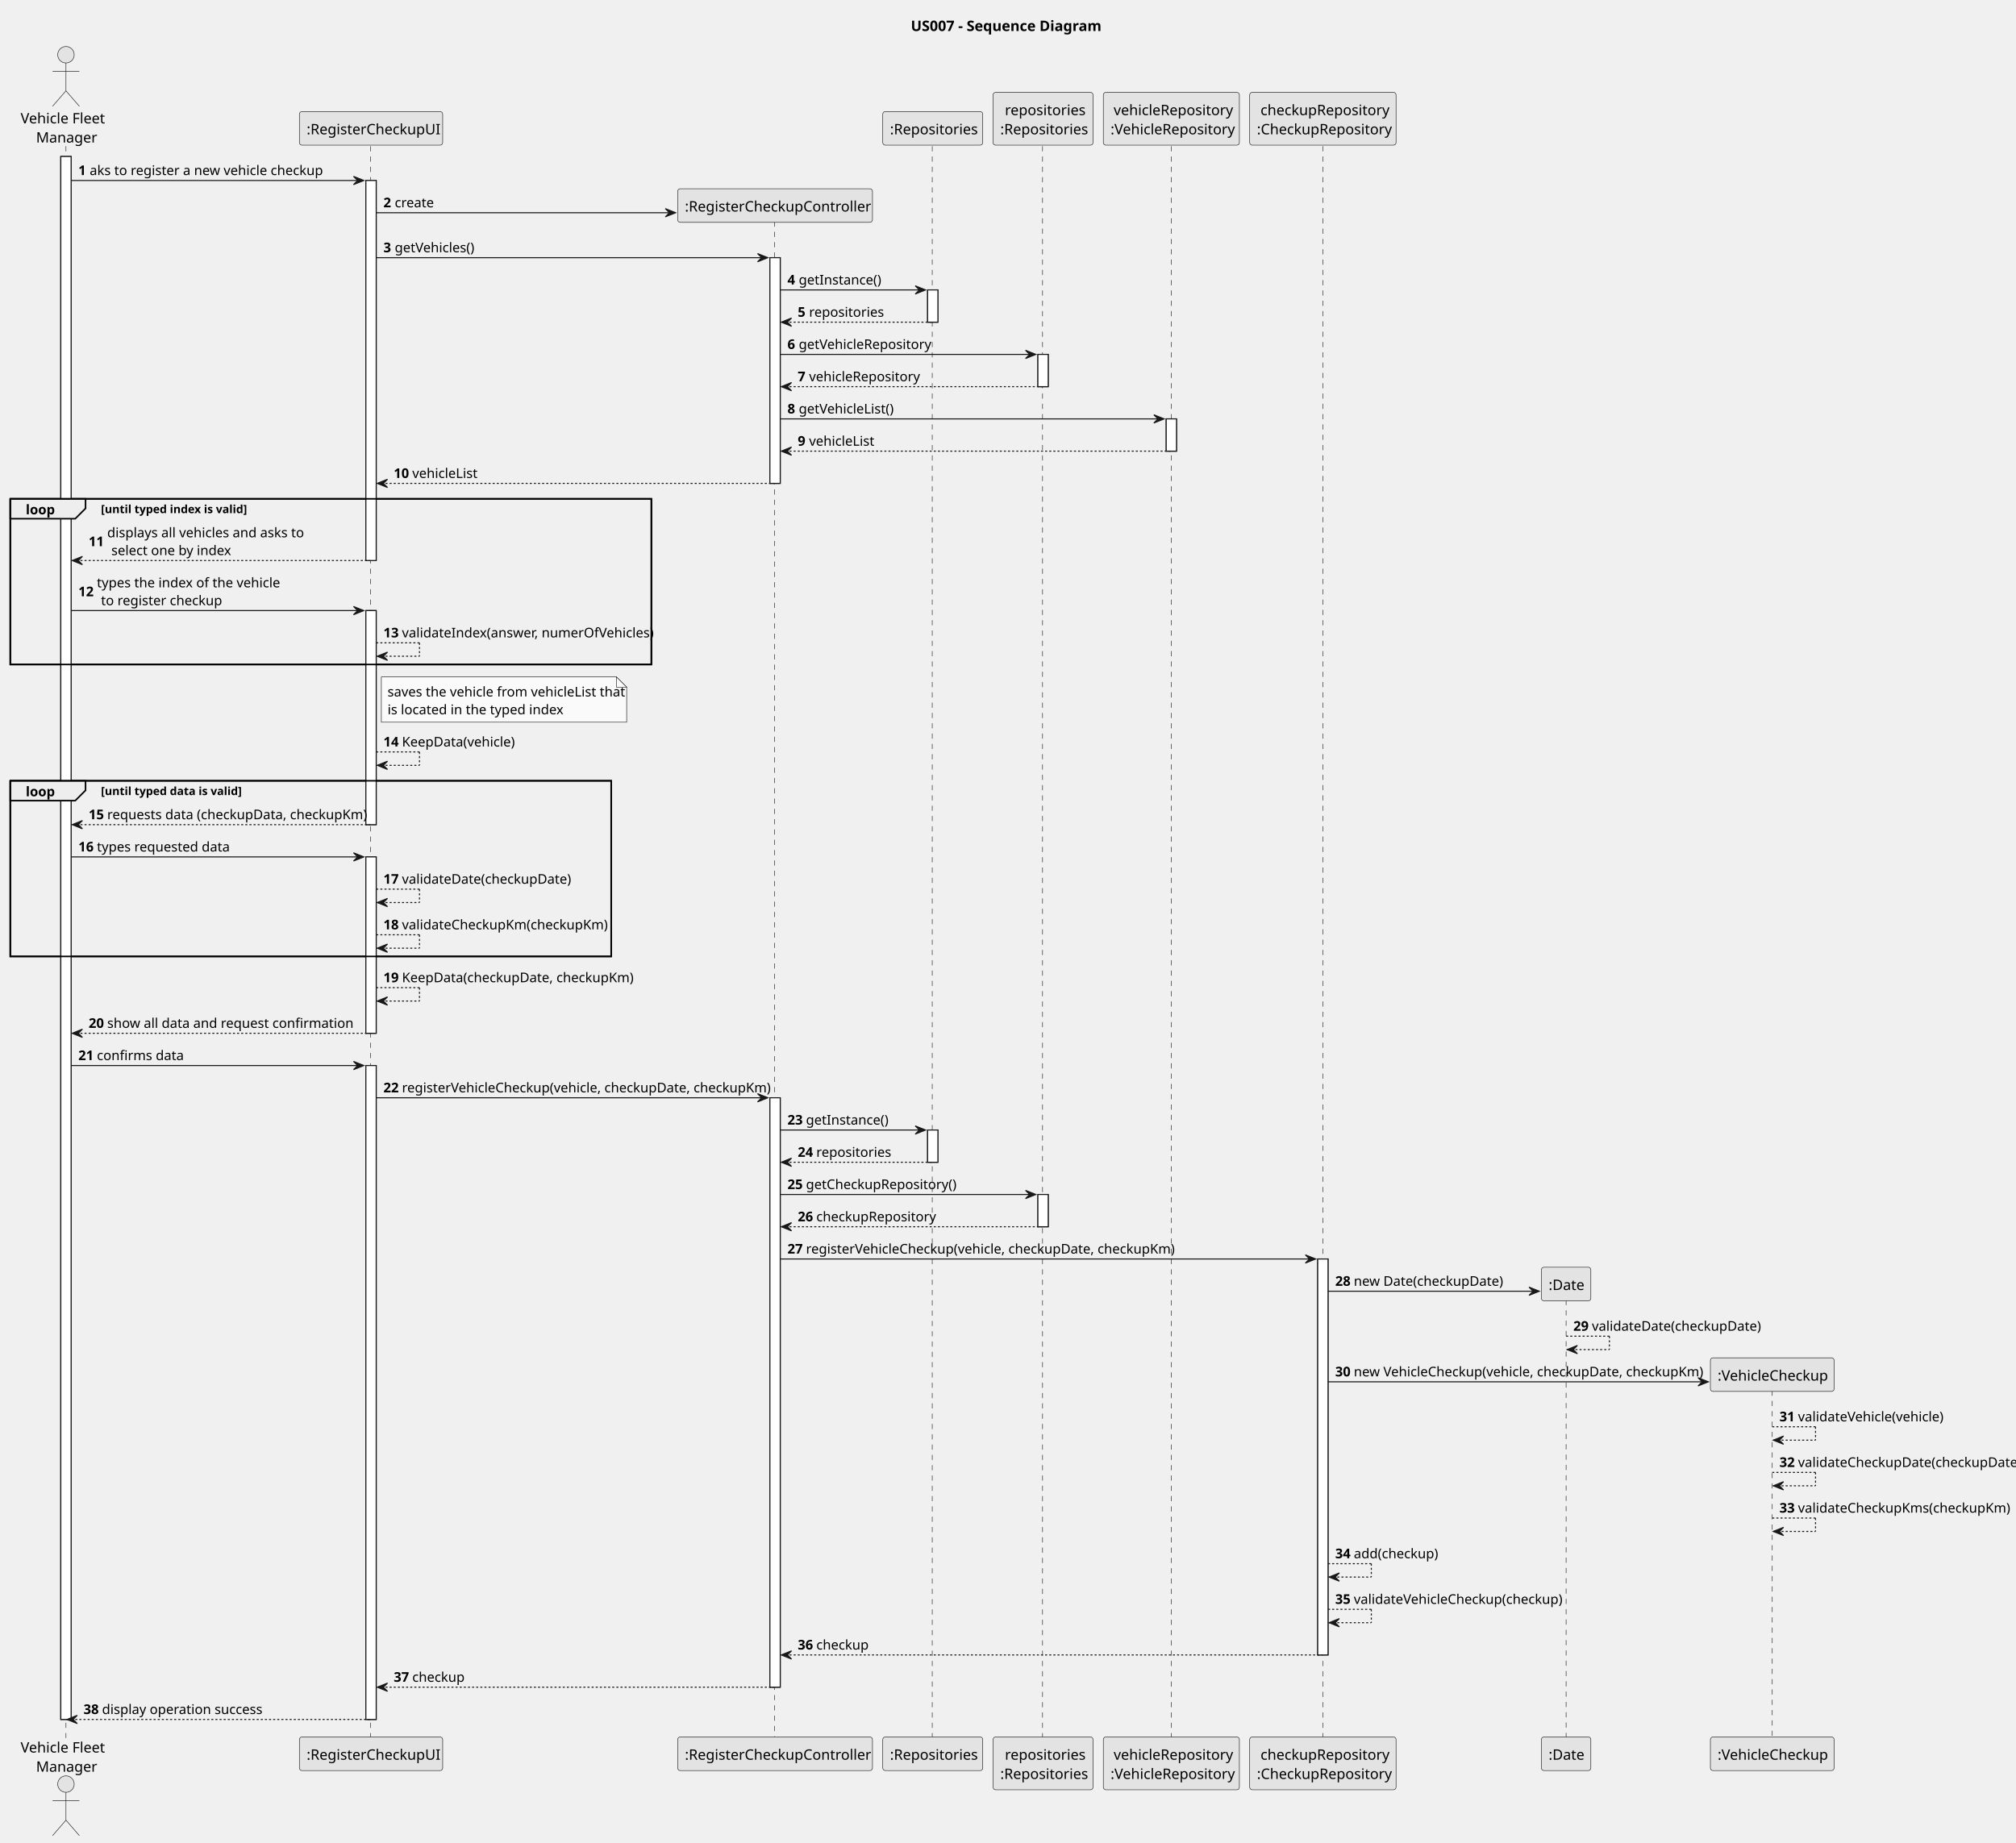
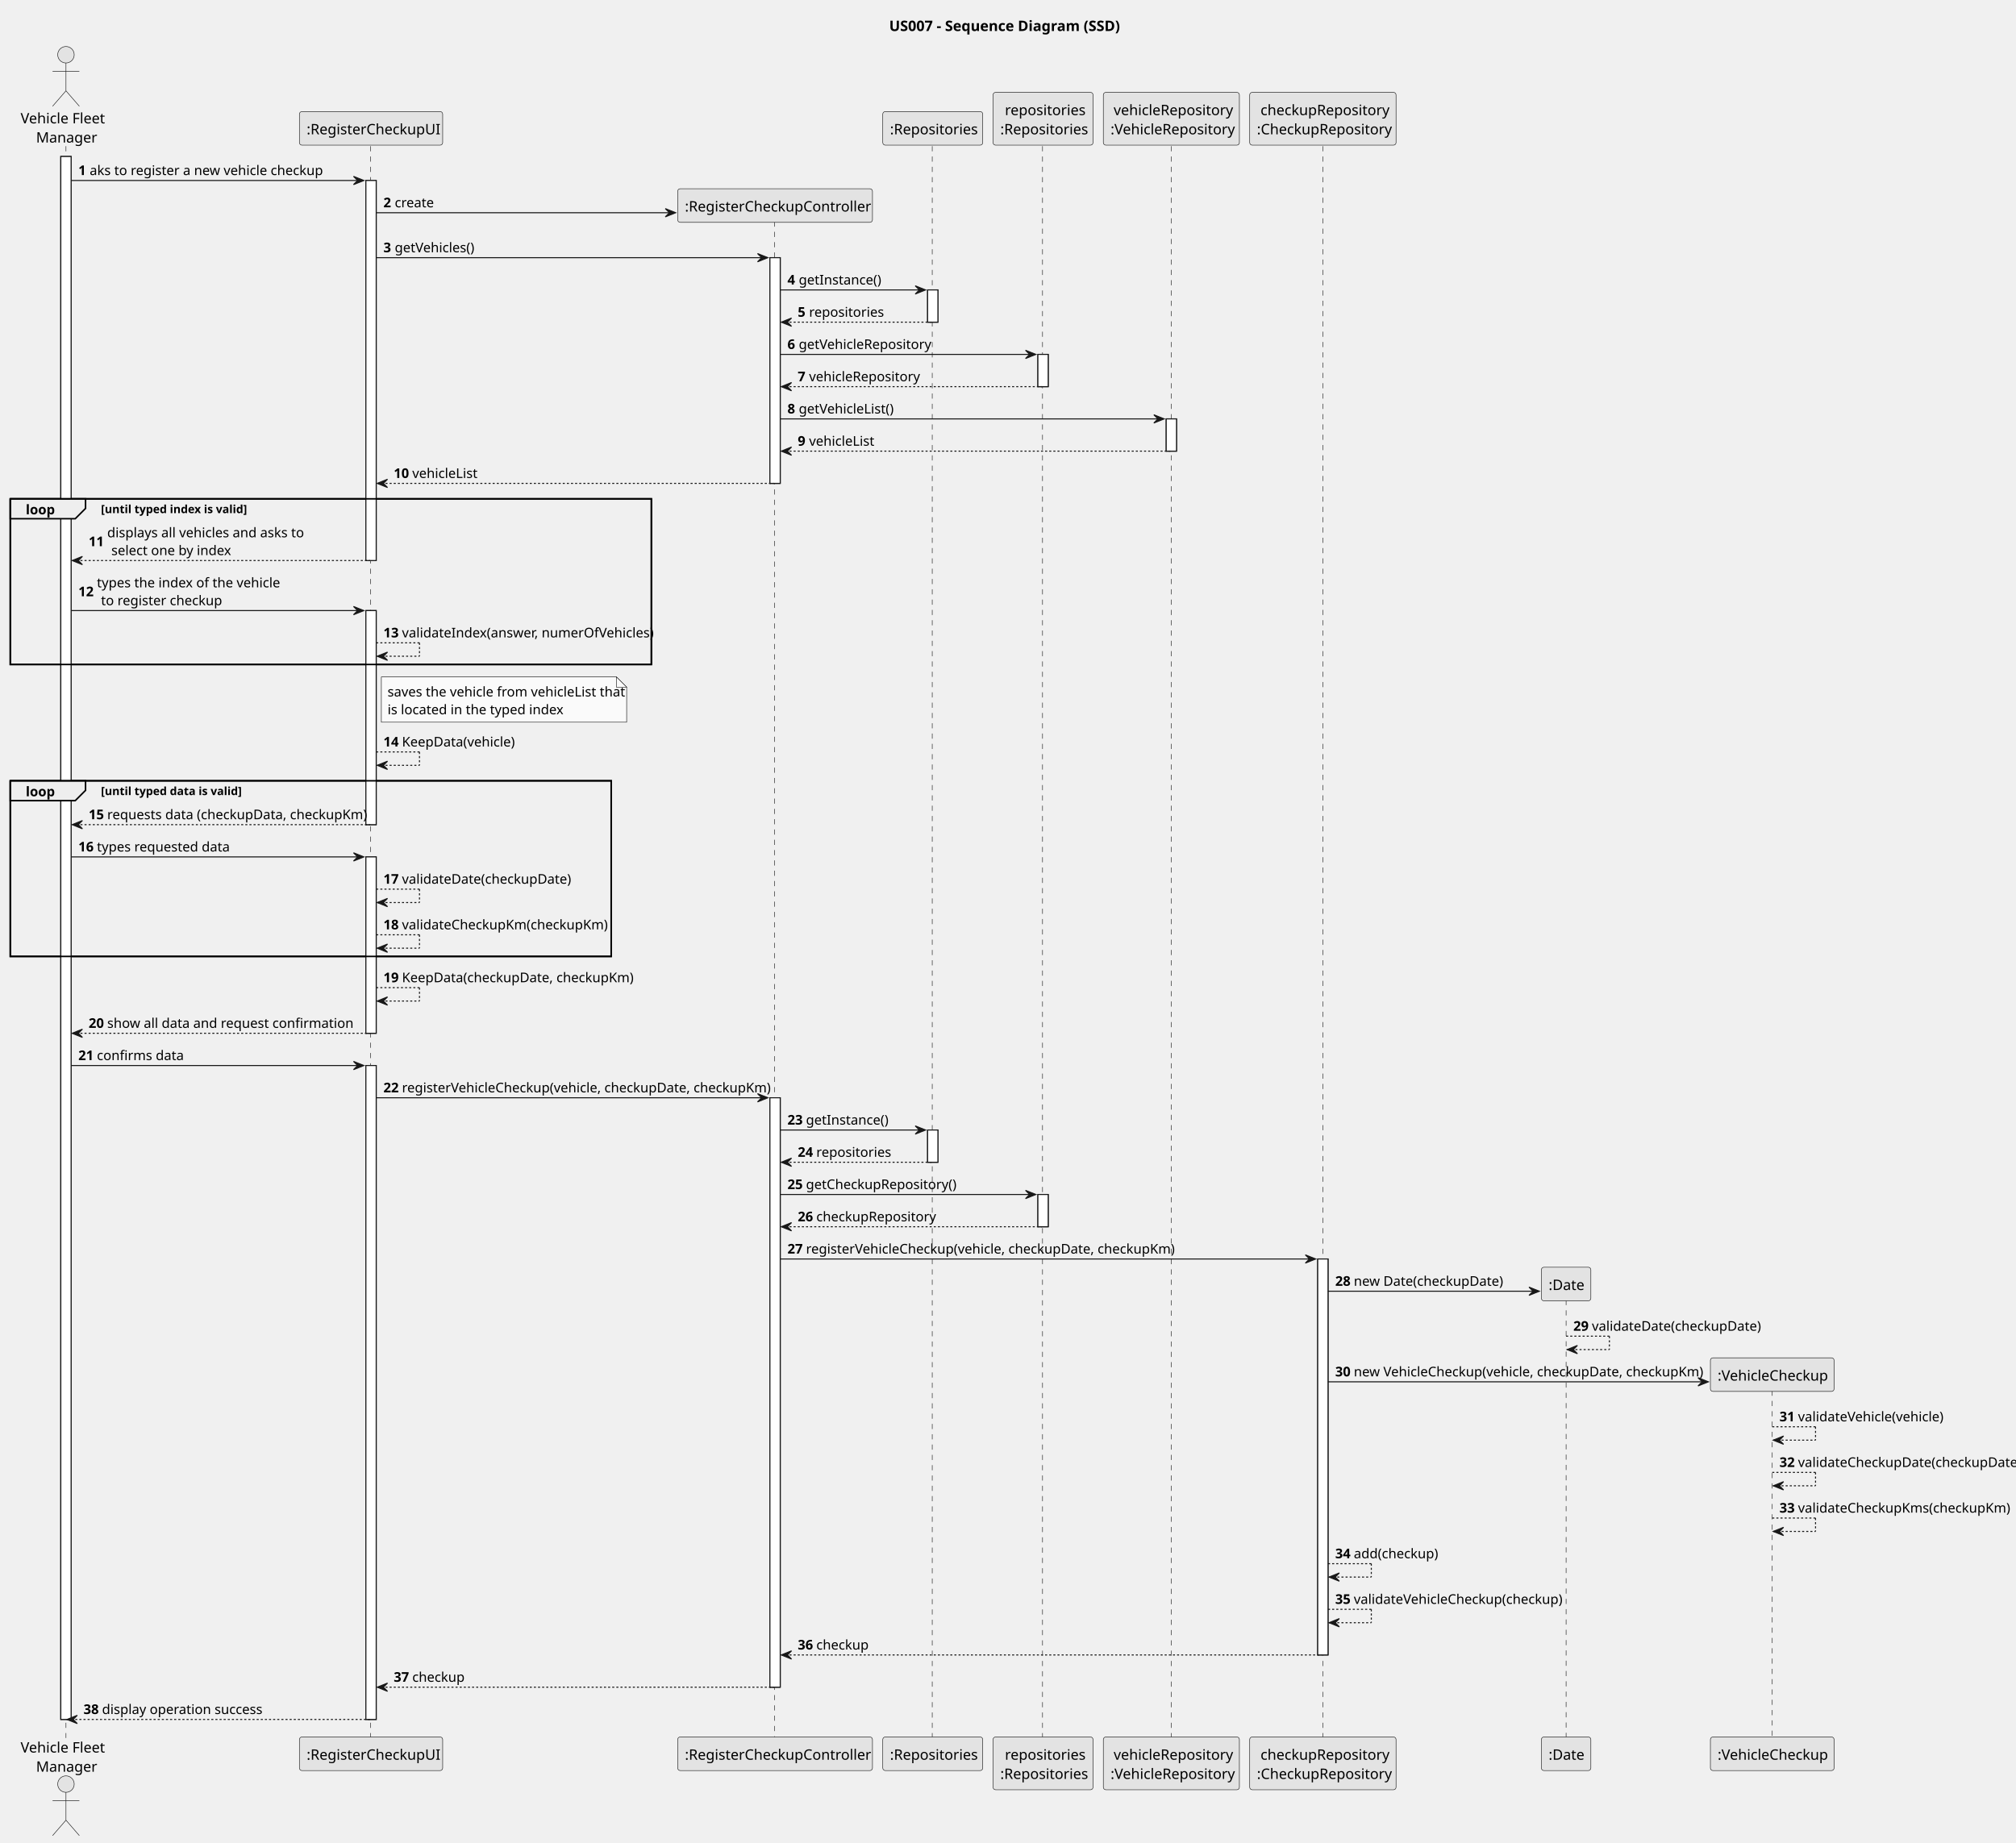
<svg xmlns="http://www.w3.org/2000/svg" contentStyleType="text/css" height="1788px" preserveAspectRatio="none" style="width:1956px;height:1788px;background:#FFFFFF;" version="1.1" viewBox="0 0 1956 1788" width="1956px" zoomAndPan="magnify">
  <defs />
  <g>
-     <text fill="#000000" font-family="sans-serif" font-size="14" font-weight="bold" lengthAdjust="spacing" textLength="188" x="883.75" y="30.107">US007 - Sequence Diagram</text>
+     <text fill="#000000" font-family="sans-serif" font-size="14" font-weight="bold" lengthAdjust="spacing" textLength="230" x="862.75" y="30.107">US007 - Sequence Diagram (SSD)</text>
    <rect fill="#FFFFFF" height="1516.795" style="stroke:#181818;stroke-width:1.0;" width="10" x="59" y="151.863" />
    <rect fill="#FFFFFF" height="368.822" style="stroke:#181818;stroke-width:1.0;" width="10" x="355" y="175.154" />
    <rect fill="#FFFFFF" height="207.746" style="stroke:#181818;stroke-width:1.0;" width="10" x="355" y="592.559" />
    <rect fill="#FFFFFF" height="171.164" style="stroke:#181818;stroke-width:1.0;" width="10" x="355" y="831.596" />
    <rect fill="#FFFFFF" height="634.607" style="stroke:#181818;stroke-width:1.0;" width="10" x="355" y="1034.051" />
    <rect fill="#FFFFFF" height="219.037" style="stroke:#181818;stroke-width:1.0;" width="10" x="747" y="250.066" />
    <rect fill="#FFFFFF" height="572.025" style="stroke:#181818;stroke-width:1.0;" width="10" x="747" y="1065.342" />
    <rect fill="#FFFFFF" height="31.291" style="stroke:#181818;stroke-width:1.0;" width="10" x="900" y="281.357" />
    <rect fill="#FFFFFF" height="31.291" style="stroke:#181818;stroke-width:1.0;" width="10" x="900" y="1096.633" />
    <rect fill="#FFFFFF" height="31.291" style="stroke:#181818;stroke-width:1.0;" width="10" x="1007" y="343.94" />
    <rect fill="#FFFFFF" height="31.291" style="stroke:#181818;stroke-width:1.0;" width="10" x="1007" y="1159.215" />
    <rect fill="#FFFFFF" height="31.291" style="stroke:#181818;stroke-width:1.0;" width="10" x="1131.5" y="406.522" />
    <rect fill="#FFFFFF" height="384.279" style="stroke:#181818;stroke-width:1.0;" width="10" x="1278.5" y="1221.797" />
    <rect fill="none" height="160.746" style="stroke:#000000;stroke-width:1.5;" width="622" x="10" y="484.103" />
    <rect fill="none" height="170.455" style="stroke:#000000;stroke-width:1.5;" width="583" x="10" y="757.723" />
    <line style="stroke:#181818;stroke-width:0.5;stroke-dasharray:5.0,5.0;" x1="64" x2="64" y1="141.863" y2="1686.658" />
    <line style="stroke:#181818;stroke-width:0.5;stroke-dasharray:5.0,5.0;" x1="359.5" x2="359.5" y1="141.863" y2="1686.658" />
    <line style="stroke:#181818;stroke-width:0.5;stroke-dasharray:5.0,5.0;" x1="751.5" x2="751.5" y1="214.965" y2="1686.658" />
    <line style="stroke:#181818;stroke-width:0.5;stroke-dasharray:5.0,5.0;" x1="904.5" x2="904.5" y1="141.863" y2="1686.658" />
    <line style="stroke:#181818;stroke-width:0.5;stroke-dasharray:5.0,5.0;" x1="1011.5" x2="1011.5" y1="141.863" y2="1686.658" />
    <line style="stroke:#181818;stroke-width:0.5;stroke-dasharray:5.0,5.0;" x1="1136.5" x2="1136.5" y1="141.863" y2="1686.658" />
    <line style="stroke:#181818;stroke-width:0.5;stroke-dasharray:5.0,5.0;" x1="1283.5" x2="1283.5" y1="141.863" y2="1686.658" />
    <line style="stroke:#181818;stroke-width:0.5;stroke-dasharray:5.0,5.0;" x1="1519.5" x2="1519.5" y1="1261.607" y2="1686.658" />
    <line style="stroke:#181818;stroke-width:0.5;stroke-dasharray:5.0,5.0;" x1="1719.5" x2="1719.5" y1="1349.52" y2="1686.658" />
    <text fill="#000000" font-family="sans-serif" font-size="14" lengthAdjust="spacing" textLength="82" x="20" y="119.728">Vehicle Fleet</text>
    <text fill="#000000" font-family="sans-serif" font-size="14" lengthAdjust="spacing" textLength="56" x="35" y="138.35">Manager</text>
    <ellipse cx="64" cy="53.121" fill="#E3E3E3" rx="8" ry="8" style="stroke:#181818;stroke-width:0.5;" />
    <path d="M64,61.121 L64,88.121 M51,69.121 L77,69.121 M64,88.121 L51,103.121 M64,88.121 L77,103.121 " fill="none" style="stroke:#181818;stroke-width:0.5;" />
    <text fill="#000000" font-family="sans-serif" font-size="14" lengthAdjust="spacing" textLength="82" x="20" y="1700.766">Vehicle Fleet</text>
    <text fill="#000000" font-family="sans-serif" font-size="14" lengthAdjust="spacing" textLength="56" x="35" y="1719.387">Manager</text>
    <ellipse cx="64" cy="1731.4" fill="#E3E3E3" rx="8" ry="8" style="stroke:#181818;stroke-width:0.5;" />
    <path d="M64,1739.4 L64,1766.4 M51,1747.4 L77,1747.4 M64,1766.4 L51,1781.4 M64,1766.4 L77,1781.4 " fill="none" style="stroke:#181818;stroke-width:0.5;" />
    <rect fill="#E3E3E3" height="32.621" rx="2.5" ry="2.5" style="stroke:#181818;stroke-width:0.5;" width="139" x="290.5" y="108.242" />
    <text fill="#000000" font-family="sans-serif" font-size="14" lengthAdjust="spacing" textLength="125" x="297.5" y="130.35">:RegisterCheckupUI</text>
    <rect fill="#E3E3E3" height="32.621" rx="2.5" ry="2.5" style="stroke:#181818;stroke-width:0.5;" width="139" x="290.5" y="1685.658" />
    <text fill="#000000" font-family="sans-serif" font-size="14" lengthAdjust="spacing" textLength="125" x="297.5" y="1707.766">:RegisterCheckupUI</text>
    <rect fill="#E3E3E3" height="32.621" rx="2.5" ry="2.5" style="stroke:#181818;stroke-width:0.5;" width="189" x="657.5" y="1685.658" />
    <text fill="#000000" font-family="sans-serif" font-size="14" lengthAdjust="spacing" textLength="175" x="664.5" y="1707.766">:RegisterCheckupController</text>
    <rect fill="#E3E3E3" height="32.621" rx="2.5" ry="2.5" style="stroke:#181818;stroke-width:0.5;" width="97" x="856.5" y="108.242" />
    <text fill="#000000" font-family="sans-serif" font-size="14" lengthAdjust="spacing" textLength="83" x="863.5" y="130.35">:Repositories</text>
    <rect fill="#E3E3E3" height="32.621" rx="2.5" ry="2.5" style="stroke:#181818;stroke-width:0.5;" width="97" x="856.5" y="1685.658" />
    <text fill="#000000" font-family="sans-serif" font-size="14" lengthAdjust="spacing" textLength="83" x="863.5" y="1707.766">:Repositories</text>
    <rect fill="#E3E3E3" height="51.242" rx="2.5" ry="2.5" style="stroke:#181818;stroke-width:0.5;" width="97" x="963.5" y="89.621" />
    <text fill="#000000" font-family="sans-serif" font-size="14" lengthAdjust="spacing" textLength="74" x="975" y="111.728">repositories</text>
    <text fill="#000000" font-family="sans-serif" font-size="14" lengthAdjust="spacing" textLength="83" x="970.5" y="130.35">:Repositories</text>
    <rect fill="#E3E3E3" height="51.242" rx="2.5" ry="2.5" style="stroke:#181818;stroke-width:0.5;" width="97" x="963.5" y="1685.658" />
    <text fill="#000000" font-family="sans-serif" font-size="14" lengthAdjust="spacing" textLength="74" x="975" y="1707.766">repositories</text>
    <text fill="#000000" font-family="sans-serif" font-size="14" lengthAdjust="spacing" textLength="83" x="970.5" y="1726.387">:Repositories</text>
    <rect fill="#E3E3E3" height="51.242" rx="2.5" ry="2.5" style="stroke:#181818;stroke-width:0.5;" width="132" x="1070.5" y="89.621" />
    <text fill="#000000" font-family="sans-serif" font-size="14" lengthAdjust="spacing" textLength="112" x="1080.5" y="111.728">vehicleRepository</text>
    <text fill="#000000" font-family="sans-serif" font-size="14" lengthAdjust="spacing" textLength="118" x="1077.5" y="130.35">:VehicleRepository</text>
    <rect fill="#E3E3E3" height="51.242" rx="2.5" ry="2.5" style="stroke:#181818;stroke-width:0.5;" width="132" x="1070.5" y="1685.658" />
    <text fill="#000000" font-family="sans-serif" font-size="14" lengthAdjust="spacing" textLength="112" x="1080.5" y="1707.766">vehicleRepository</text>
    <text fill="#000000" font-family="sans-serif" font-size="14" lengthAdjust="spacing" textLength="118" x="1077.5" y="1726.387">:VehicleRepository</text>
    <rect fill="#E3E3E3" height="51.242" rx="2.5" ry="2.5" style="stroke:#181818;stroke-width:0.5;" width="142" x="1212.5" y="89.621" />
    <text fill="#000000" font-family="sans-serif" font-size="14" lengthAdjust="spacing" textLength="121" x="1223" y="111.728">checkupRepository</text>
    <text fill="#000000" font-family="sans-serif" font-size="14" lengthAdjust="spacing" textLength="128" x="1219.5" y="130.35">:CheckupRepository</text>
    <rect fill="#E3E3E3" height="51.242" rx="2.5" ry="2.5" style="stroke:#181818;stroke-width:0.5;" width="142" x="1212.5" y="1685.658" />
    <text fill="#000000" font-family="sans-serif" font-size="14" lengthAdjust="spacing" textLength="121" x="1223" y="1707.766">checkupRepository</text>
    <text fill="#000000" font-family="sans-serif" font-size="14" lengthAdjust="spacing" textLength="128" x="1219.5" y="1726.387">:CheckupRepository</text>
    <rect fill="#E3E3E3" height="32.621" rx="2.5" ry="2.5" style="stroke:#181818;stroke-width:0.5;" width="48" x="1495.5" y="1685.658" />
    <text fill="#000000" font-family="sans-serif" font-size="14" lengthAdjust="spacing" textLength="34" x="1502.5" y="1707.766">:Date</text>
    <rect fill="#E3E3E3" height="32.621" rx="2.5" ry="2.5" style="stroke:#181818;stroke-width:0.5;" width="120" x="1659.5" y="1685.658" />
    <text fill="#000000" font-family="sans-serif" font-size="14" lengthAdjust="spacing" textLength="106" x="1666.5" y="1707.766">:VehicleCheckup</text>
    <rect fill="#FFFFFF" height="1516.795" style="stroke:#181818;stroke-width:1.0;" width="10" x="59" y="151.863" />
    <rect fill="#FFFFFF" height="368.822" style="stroke:#181818;stroke-width:1.0;" width="10" x="355" y="175.154" />
    <rect fill="#FFFFFF" height="207.746" style="stroke:#181818;stroke-width:1.0;" width="10" x="355" y="592.559" />
    <rect fill="#FFFFFF" height="171.164" style="stroke:#181818;stroke-width:1.0;" width="10" x="355" y="831.596" />
    <rect fill="#FFFFFF" height="634.607" style="stroke:#181818;stroke-width:1.0;" width="10" x="355" y="1034.051" />
    <rect fill="#FFFFFF" height="219.037" style="stroke:#181818;stroke-width:1.0;" width="10" x="747" y="250.066" />
    <rect fill="#FFFFFF" height="572.025" style="stroke:#181818;stroke-width:1.0;" width="10" x="747" y="1065.342" />
    <rect fill="#FFFFFF" height="31.291" style="stroke:#181818;stroke-width:1.0;" width="10" x="900" y="281.357" />
    <rect fill="#FFFFFF" height="31.291" style="stroke:#181818;stroke-width:1.0;" width="10" x="900" y="1096.633" />
    <rect fill="#FFFFFF" height="31.291" style="stroke:#181818;stroke-width:1.0;" width="10" x="1007" y="343.94" />
    <rect fill="#FFFFFF" height="31.291" style="stroke:#181818;stroke-width:1.0;" width="10" x="1007" y="1159.215" />
    <rect fill="#FFFFFF" height="31.291" style="stroke:#181818;stroke-width:1.0;" width="10" x="1131.5" y="406.522" />
    <rect fill="#FFFFFF" height="384.279" style="stroke:#181818;stroke-width:1.0;" width="10" x="1278.5" y="1221.797" />
    <polygon fill="#181818" points="343,171.154,353,175.154,343,179.154,347,175.154" style="stroke:#181818;stroke-width:1.0;" />
    <line style="stroke:#181818;stroke-width:1.0;" x1="69" x2="349" y1="175.154" y2="175.154" />
    <text fill="#000000" font-family="sans-serif" font-size="13" font-weight="bold" lengthAdjust="spacing" textLength="7" x="76" y="169.892">1</text>
    <text fill="#000000" font-family="sans-serif" font-size="13" lengthAdjust="spacing" textLength="217" x="87" y="169.892">aks to register a new vehicle checkup</text>
    <polygon fill="#181818" points="645.5,202.445,655.5,206.445,645.5,210.445,649.5,206.445" style="stroke:#181818;stroke-width:1.0;" />
    <line style="stroke:#181818;stroke-width:1.0;" x1="365" x2="651.5" y1="206.445" y2="206.445" />
    <text fill="#000000" font-family="sans-serif" font-size="13" font-weight="bold" lengthAdjust="spacing" textLength="7" x="372" y="201.183">2</text>
    <text fill="#000000" font-family="sans-serif" font-size="13" lengthAdjust="spacing" textLength="36" x="383" y="201.183">create</text>
    <rect fill="#E3E3E3" height="32.621" rx="2.5" ry="2.5" style="stroke:#181818;stroke-width:0.5;" width="189" x="657.5" y="183.154" />
    <text fill="#000000" font-family="sans-serif" font-size="14" lengthAdjust="spacing" textLength="175" x="664.5" y="205.262">:RegisterCheckupController</text>
    <polygon fill="#181818" points="735,246.066,745,250.066,735,254.066,739,250.066" style="stroke:#181818;stroke-width:1.0;" />
    <line style="stroke:#181818;stroke-width:1.0;" x1="365" x2="741" y1="250.066" y2="250.066" />
    <text fill="#000000" font-family="sans-serif" font-size="13" font-weight="bold" lengthAdjust="spacing" textLength="7" x="372" y="244.804">3</text>
    <text fill="#000000" font-family="sans-serif" font-size="13" lengthAdjust="spacing" textLength="76" x="383" y="244.804">getVehicles()</text>
    <polygon fill="#181818" points="888,277.357,898,281.357,888,285.357,892,281.357" style="stroke:#181818;stroke-width:1.0;" />
    <line style="stroke:#181818;stroke-width:1.0;" x1="757" x2="894" y1="281.357" y2="281.357" />
    <text fill="#000000" font-family="sans-serif" font-size="13" font-weight="bold" lengthAdjust="spacing" textLength="7" x="764" y="276.095">4</text>
    <text fill="#000000" font-family="sans-serif" font-size="13" lengthAdjust="spacing" textLength="75" x="775" y="276.095">getInstance()</text>
    <polygon fill="#181818" points="768,308.648,758,312.648,768,316.648,764,312.648" style="stroke:#181818;stroke-width:1.0;" />
    <line style="stroke:#181818;stroke-width:1.0;stroke-dasharray:2.0,2.0;" x1="762" x2="904" y1="312.648" y2="312.648" />
    <text fill="#000000" font-family="sans-serif" font-size="13" font-weight="bold" lengthAdjust="spacing" textLength="7" x="774" y="307.386">5</text>
    <text fill="#000000" font-family="sans-serif" font-size="13" lengthAdjust="spacing" textLength="67" x="785" y="307.386">repositories</text>
    <polygon fill="#181818" points="995,339.94,1005,343.94,995,347.94,999,343.94" style="stroke:#181818;stroke-width:1.0;" />
    <line style="stroke:#181818;stroke-width:1.0;" x1="757" x2="1001" y1="343.94" y2="343.94" />
    <text fill="#000000" font-family="sans-serif" font-size="13" font-weight="bold" lengthAdjust="spacing" textLength="7" x="764" y="338.677">6</text>
    <text fill="#000000" font-family="sans-serif" font-size="13" lengthAdjust="spacing" textLength="123" x="775" y="338.677">getVehicleRepository</text>
    <polygon fill="#181818" points="768,371.231,758,375.231,768,379.231,764,375.231" style="stroke:#181818;stroke-width:1.0;" />
    <line style="stroke:#181818;stroke-width:1.0;stroke-dasharray:2.0,2.0;" x1="762" x2="1011" y1="375.231" y2="375.231" />
    <text fill="#000000" font-family="sans-serif" font-size="13" font-weight="bold" lengthAdjust="spacing" textLength="7" x="774" y="369.968">7</text>
    <text fill="#000000" font-family="sans-serif" font-size="13" lengthAdjust="spacing" textLength="101" x="785" y="369.968">vehicleRepository</text>
    <polygon fill="#181818" points="1119.5,402.522,1129.5,406.522,1119.5,410.522,1123.5,406.522" style="stroke:#181818;stroke-width:1.0;" />
    <line style="stroke:#181818;stroke-width:1.0;" x1="757" x2="1125.5" y1="406.522" y2="406.522" />
    <text fill="#000000" font-family="sans-serif" font-size="13" font-weight="bold" lengthAdjust="spacing" textLength="7" x="764" y="401.259">8</text>
    <text fill="#000000" font-family="sans-serif" font-size="13" lengthAdjust="spacing" textLength="90" x="775" y="401.259">getVehicleList()</text>
    <polygon fill="#181818" points="768,433.812,758,437.812,768,441.812,764,437.812" style="stroke:#181818;stroke-width:1.0;" />
    <line style="stroke:#181818;stroke-width:1.0;stroke-dasharray:2.0,2.0;" x1="762" x2="1135.5" y1="437.812" y2="437.812" />
    <text fill="#000000" font-family="sans-serif" font-size="13" font-weight="bold" lengthAdjust="spacing" textLength="7" x="774" y="432.55">9</text>
    <text fill="#000000" font-family="sans-serif" font-size="13" lengthAdjust="spacing" textLength="60" x="785" y="432.55">vehicleList</text>
    <polygon fill="#181818" points="376,465.103,366,469.103,376,473.103,372,469.103" style="stroke:#181818;stroke-width:1.0;" />
    <line style="stroke:#181818;stroke-width:1.0;stroke-dasharray:2.0,2.0;" x1="370" x2="751" y1="469.103" y2="469.103" />
    <text fill="#000000" font-family="sans-serif" font-size="13" font-weight="bold" lengthAdjust="spacing" textLength="14" x="382" y="463.841">10</text>
    <text fill="#000000" font-family="sans-serif" font-size="13" lengthAdjust="spacing" textLength="60" x="400" y="463.841">vehicleList</text>
    <path d="M10,484.103 L83,484.103 L83,493.394 L73,503.394 L10,503.394 L10,484.103 " fill="#EEEEEE" style="stroke:#000000;stroke-width:1.5;" />
    <rect fill="none" height="160.746" style="stroke:#000000;stroke-width:1.5;" width="622" x="10" y="484.103" />
    <text fill="#000000" font-family="sans-serif" font-size="13" font-weight="bold" lengthAdjust="spacing" textLength="28" x="25" y="499.132">loop</text>
    <text fill="#000000" font-family="sans-serif" font-size="11" font-weight="bold" lengthAdjust="spacing" textLength="140" x="98" y="497.974">[until typed index is valid]</text>
    <polygon fill="#181818" points="80,539.977,70,543.977,80,547.977,76,543.977" style="stroke:#181818;stroke-width:1.0;" />
    <line style="stroke:#181818;stroke-width:1.0;stroke-dasharray:2.0,2.0;" x1="74" x2="359" y1="543.977" y2="543.977" />
    <text fill="#000000" font-family="sans-serif" font-size="13" font-weight="bold" lengthAdjust="spacing" textLength="14" x="86" y="530.068">11</text>
    <text fill="#000000" font-family="sans-serif" font-size="13" lengthAdjust="spacing" textLength="187" x="104" y="521.423">displays all vehicles and asks to</text>
    <text fill="#000000" font-family="sans-serif" font-size="13" lengthAdjust="spacing" textLength="113" x="108" y="538.714">select one by index</text>
    <polygon fill="#181818" points="343,588.559,353,592.559,343,596.559,347,592.559" style="stroke:#181818;stroke-width:1.0;" />
    <line style="stroke:#181818;stroke-width:1.0;" x1="69" x2="349" y1="592.559" y2="592.559" />
    <text fill="#000000" font-family="sans-serif" font-size="13" font-weight="bold" lengthAdjust="spacing" textLength="14" x="76" y="578.65">12</text>
    <text fill="#000000" font-family="sans-serif" font-size="13" lengthAdjust="spacing" textLength="168" x="94" y="570.005">types the index of the vehicle</text>
    <text fill="#000000" font-family="sans-serif" font-size="13" lengthAdjust="spacing" textLength="111" x="98" y="587.296">to register checkup</text>
    <line style="stroke:#181818;stroke-width:1.0;stroke-dasharray:2.0,2.0;" x1="365" x2="407" y1="623.85" y2="623.85" />
    <line style="stroke:#181818;stroke-width:1.0;stroke-dasharray:2.0,2.0;" x1="407" x2="407" y1="623.85" y2="636.85" />
    <line style="stroke:#181818;stroke-width:1.0;stroke-dasharray:2.0,2.0;" x1="366" x2="407" y1="636.85" y2="636.85" />
    <polygon fill="#181818" points="376,632.85,366,636.85,376,640.85,372,636.85" style="stroke:#181818;stroke-width:1.0;" />
    <text fill="#000000" font-family="sans-serif" font-size="13" font-weight="bold" lengthAdjust="spacing" textLength="14" x="372" y="618.587">13</text>
    <text fill="#000000" font-family="sans-serif" font-size="13" lengthAdjust="spacing" textLength="230" x="390" y="618.587">validateIndex(answer, numerOfVehicles)</text>
    <path d="M370,656.85 L370,700.85 L608,700.85 L608,666.85 L598,656.85 L370,656.85 " fill="#FAFAFA" style="stroke:#181818;stroke-width:0.5;" />
    <path d="M598,656.85 L598,666.85 L608,666.85 L598,656.85 " fill="#FAFAFA" style="stroke:#181818;stroke-width:0.5;" />
    <text fill="#000000" font-family="sans-serif" font-size="13" lengthAdjust="spacing" textLength="217" x="376" y="675.878">saves the vehicle from vehicleList that</text>
    <text fill="#000000" font-family="sans-serif" font-size="13" lengthAdjust="spacing" textLength="163" x="376" y="693.169">is located in the typed index</text>
    <line style="stroke:#181818;stroke-width:1.0;stroke-dasharray:2.0,2.0;" x1="365" x2="407" y1="729.723" y2="729.723" />
    <line style="stroke:#181818;stroke-width:1.0;stroke-dasharray:2.0,2.0;" x1="407" x2="407" y1="729.723" y2="742.723" />
    <line style="stroke:#181818;stroke-width:1.0;stroke-dasharray:2.0,2.0;" x1="366" x2="407" y1="742.723" y2="742.723" />
    <polygon fill="#181818" points="376,738.723,366,742.723,376,746.723,372,742.723" style="stroke:#181818;stroke-width:1.0;" />
    <text fill="#000000" font-family="sans-serif" font-size="13" font-weight="bold" lengthAdjust="spacing" textLength="14" x="372" y="724.46">14</text>
    <text fill="#000000" font-family="sans-serif" font-size="13" lengthAdjust="spacing" textLength="104" x="390" y="724.46">KeepData(vehicle)</text>
    <path d="M10,757.723 L83,757.723 L83,767.014 L73,777.014 L10,777.014 L10,757.723 " fill="#EEEEEE" style="stroke:#000000;stroke-width:1.5;" />
    <rect fill="none" height="170.455" style="stroke:#000000;stroke-width:1.5;" width="583" x="10" y="757.723" />
    <text fill="#000000" font-family="sans-serif" font-size="13" font-weight="bold" lengthAdjust="spacing" textLength="28" x="25" y="772.751">loop</text>
    <text fill="#000000" font-family="sans-serif" font-size="11" font-weight="bold" lengthAdjust="spacing" textLength="133" x="98" y="771.593">[until typed data is valid]</text>
    <polygon fill="#181818" points="80,796.305,70,800.305,80,804.305,76,800.305" style="stroke:#181818;stroke-width:1.0;" />
    <line style="stroke:#181818;stroke-width:1.0;stroke-dasharray:2.0,2.0;" x1="74" x2="359" y1="800.305" y2="800.305" />
    <text fill="#000000" font-family="sans-serif" font-size="13" font-weight="bold" lengthAdjust="spacing" textLength="14" x="86" y="795.042">15</text>
    <text fill="#000000" font-family="sans-serif" font-size="13" lengthAdjust="spacing" textLength="244" x="104" y="795.042">requests data (checkupData, checkupKm)</text>
    <polygon fill="#181818" points="343,827.596,353,831.596,343,835.596,347,831.596" style="stroke:#181818;stroke-width:1.0;" />
    <line style="stroke:#181818;stroke-width:1.0;" x1="69" x2="349" y1="831.596" y2="831.596" />
    <text fill="#000000" font-family="sans-serif" font-size="13" font-weight="bold" lengthAdjust="spacing" textLength="14" x="76" y="826.333">16</text>
    <text fill="#000000" font-family="sans-serif" font-size="13" lengthAdjust="spacing" textLength="122" x="94" y="826.333">types requested data</text>
    <line style="stroke:#181818;stroke-width:1.0;stroke-dasharray:2.0,2.0;" x1="365" x2="407" y1="862.887" y2="862.887" />
    <line style="stroke:#181818;stroke-width:1.0;stroke-dasharray:2.0,2.0;" x1="407" x2="407" y1="862.887" y2="875.887" />
    <line style="stroke:#181818;stroke-width:1.0;stroke-dasharray:2.0,2.0;" x1="366" x2="407" y1="875.887" y2="875.887" />
    <polygon fill="#181818" points="376,871.887,366,875.887,376,879.887,372,875.887" style="stroke:#181818;stroke-width:1.0;" />
    <text fill="#000000" font-family="sans-serif" font-size="13" font-weight="bold" lengthAdjust="spacing" textLength="14" x="372" y="857.624">17</text>
    <text fill="#000000" font-family="sans-serif" font-size="13" lengthAdjust="spacing" textLength="154" x="390" y="857.624">validateDate(checkupDate)</text>
    <line style="stroke:#181818;stroke-width:1.0;stroke-dasharray:2.0,2.0;" x1="365" x2="407" y1="907.178" y2="907.178" />
    <line style="stroke:#181818;stroke-width:1.0;stroke-dasharray:2.0,2.0;" x1="407" x2="407" y1="907.178" y2="920.178" />
    <line style="stroke:#181818;stroke-width:1.0;stroke-dasharray:2.0,2.0;" x1="366" x2="407" y1="920.178" y2="920.178" />
    <polygon fill="#181818" points="376,916.178,366,920.178,376,924.178,372,920.178" style="stroke:#181818;stroke-width:1.0;" />
    <text fill="#000000" font-family="sans-serif" font-size="13" font-weight="bold" lengthAdjust="spacing" textLength="14" x="372" y="901.915">18</text>
    <text fill="#000000" font-family="sans-serif" font-size="13" lengthAdjust="spacing" textLength="191" x="390" y="901.915">validateCheckupKm(checkupKm)</text>
    <line style="stroke:#181818;stroke-width:1.0;stroke-dasharray:2.0,2.0;" x1="365" x2="407" y1="958.469" y2="958.469" />
    <line style="stroke:#181818;stroke-width:1.0;stroke-dasharray:2.0,2.0;" x1="407" x2="407" y1="958.469" y2="971.469" />
    <line style="stroke:#181818;stroke-width:1.0;stroke-dasharray:2.0,2.0;" x1="366" x2="407" y1="971.469" y2="971.469" />
    <polygon fill="#181818" points="376,967.469,366,971.469,376,975.469,372,971.469" style="stroke:#181818;stroke-width:1.0;" />
    <text fill="#000000" font-family="sans-serif" font-size="13" font-weight="bold" lengthAdjust="spacing" textLength="14" x="372" y="953.206">19</text>
    <text fill="#000000" font-family="sans-serif" font-size="13" lengthAdjust="spacing" textLength="218" x="390" y="953.206">KeepData(checkupDate, checkupKm)</text>
    <polygon fill="#181818" points="80,998.76,70,1002.76,80,1006.76,76,1002.76" style="stroke:#181818;stroke-width:1.0;" />
    <line style="stroke:#181818;stroke-width:1.0;stroke-dasharray:2.0,2.0;" x1="74" x2="359" y1="1002.76" y2="1002.76" />
    <text fill="#000000" font-family="sans-serif" font-size="13" font-weight="bold" lengthAdjust="spacing" textLength="14" x="86" y="997.497">20</text>
    <text fill="#000000" font-family="sans-serif" font-size="13" lengthAdjust="spacing" textLength="222" x="104" y="997.497">show all data and request confirmation</text>
    <polygon fill="#181818" points="343,1030.051,353,1034.051,343,1038.051,347,1034.051" style="stroke:#181818;stroke-width:1.0;" />
    <line style="stroke:#181818;stroke-width:1.0;" x1="69" x2="349" y1="1034.051" y2="1034.051" />
    <text fill="#000000" font-family="sans-serif" font-size="13" font-weight="bold" lengthAdjust="spacing" textLength="14" x="76" y="1028.788">21</text>
    <text fill="#000000" font-family="sans-serif" font-size="13" lengthAdjust="spacing" textLength="78" x="94" y="1028.788">confirms data</text>
    <polygon fill="#181818" points="735,1061.342,745,1065.342,735,1069.342,739,1065.342" style="stroke:#181818;stroke-width:1.0;" />
    <line style="stroke:#181818;stroke-width:1.0;" x1="365" x2="741" y1="1065.342" y2="1065.342" />
    <text fill="#000000" font-family="sans-serif" font-size="13" font-weight="bold" lengthAdjust="spacing" textLength="14" x="372" y="1060.079">22</text>
    <text fill="#000000" font-family="sans-serif" font-size="13" lengthAdjust="spacing" textLength="345" x="390" y="1060.079">registerVehicleCheckup(vehicle, checkupDate, checkupKm)</text>
    <polygon fill="#181818" points="888,1092.633,898,1096.633,888,1100.633,892,1096.633" style="stroke:#181818;stroke-width:1.0;" />
    <line style="stroke:#181818;stroke-width:1.0;" x1="757" x2="894" y1="1096.633" y2="1096.633" />
    <text fill="#000000" font-family="sans-serif" font-size="13" font-weight="bold" lengthAdjust="spacing" textLength="14" x="764" y="1091.37">23</text>
    <text fill="#000000" font-family="sans-serif" font-size="13" lengthAdjust="spacing" textLength="75" x="782" y="1091.37">getInstance()</text>
    <polygon fill="#181818" points="768,1123.924,758,1127.924,768,1131.924,764,1127.924" style="stroke:#181818;stroke-width:1.0;" />
    <line style="stroke:#181818;stroke-width:1.0;stroke-dasharray:2.0,2.0;" x1="762" x2="904" y1="1127.924" y2="1127.924" />
    <text fill="#000000" font-family="sans-serif" font-size="13" font-weight="bold" lengthAdjust="spacing" textLength="14" x="774" y="1122.661">24</text>
    <text fill="#000000" font-family="sans-serif" font-size="13" lengthAdjust="spacing" textLength="67" x="792" y="1122.661">repositories</text>
    <polygon fill="#181818" points="995,1155.215,1005,1159.215,995,1163.215,999,1159.215" style="stroke:#181818;stroke-width:1.0;" />
    <line style="stroke:#181818;stroke-width:1.0;" x1="757" x2="1001" y1="1159.215" y2="1159.215" />
    <text fill="#000000" font-family="sans-serif" font-size="13" font-weight="bold" lengthAdjust="spacing" textLength="14" x="764" y="1153.952">25</text>
    <text fill="#000000" font-family="sans-serif" font-size="13" lengthAdjust="spacing" textLength="139" x="782" y="1153.952">getCheckupRepository()</text>
    <polygon fill="#181818" points="768,1186.506,758,1190.506,768,1194.506,764,1190.506" style="stroke:#181818;stroke-width:1.0;" />
    <line style="stroke:#181818;stroke-width:1.0;stroke-dasharray:2.0,2.0;" x1="762" x2="1011" y1="1190.506" y2="1190.506" />
    <text fill="#000000" font-family="sans-serif" font-size="13" font-weight="bold" lengthAdjust="spacing" textLength="14" x="774" y="1185.243">26</text>
    <text fill="#000000" font-family="sans-serif" font-size="13" lengthAdjust="spacing" textLength="111" x="792" y="1185.243">checkupRepository</text>
    <polygon fill="#181818" points="1266.5,1217.797,1276.5,1221.797,1266.5,1225.797,1270.5,1221.797" style="stroke:#181818;stroke-width:1.0;" />
    <line style="stroke:#181818;stroke-width:1.0;" x1="757" x2="1272.5" y1="1221.797" y2="1221.797" />
    <text fill="#000000" font-family="sans-serif" font-size="13" font-weight="bold" lengthAdjust="spacing" textLength="14" x="764" y="1216.534">27</text>
    <text fill="#000000" font-family="sans-serif" font-size="13" lengthAdjust="spacing" textLength="345" x="782" y="1216.534">registerVehicleCheckup(vehicle, checkupDate, checkupKm)</text>
    <polygon fill="#181818" points="1483.5,1249.088,1493.5,1253.088,1483.5,1257.088,1487.5,1253.088" style="stroke:#181818;stroke-width:1.0;" />
    <line style="stroke:#181818;stroke-width:1.0;" x1="1288.5" x2="1489.5" y1="1253.088" y2="1253.088" />
    <text fill="#000000" font-family="sans-serif" font-size="13" font-weight="bold" lengthAdjust="spacing" textLength="14" x="1295.5" y="1247.825">28</text>
    <text fill="#000000" font-family="sans-serif" font-size="13" lengthAdjust="spacing" textLength="138" x="1313.5" y="1247.825">new Date(checkupDate)</text>
    <rect fill="#E3E3E3" height="32.621" rx="2.5" ry="2.5" style="stroke:#181818;stroke-width:0.5;" width="48" x="1495.5" y="1229.797" />
    <text fill="#000000" font-family="sans-serif" font-size="14" lengthAdjust="spacing" textLength="34" x="1502.5" y="1251.904">:Date</text>
    <line style="stroke:#181818;stroke-width:1.0;stroke-dasharray:2.0,2.0;" x1="1519.5" x2="1561.5" y1="1296.709" y2="1296.709" />
    <line style="stroke:#181818;stroke-width:1.0;stroke-dasharray:2.0,2.0;" x1="1561.5" x2="1561.5" y1="1296.709" y2="1309.709" />
    <line style="stroke:#181818;stroke-width:1.0;stroke-dasharray:2.0,2.0;" x1="1520.5" x2="1561.5" y1="1309.709" y2="1309.709" />
    <polygon fill="#181818" points="1530.5,1305.709,1520.5,1309.709,1530.5,1313.709,1526.5,1309.709" style="stroke:#181818;stroke-width:1.0;" />
    <text fill="#000000" font-family="sans-serif" font-size="13" font-weight="bold" lengthAdjust="spacing" textLength="14" x="1526.5" y="1291.446">29</text>
    <text fill="#000000" font-family="sans-serif" font-size="13" lengthAdjust="spacing" textLength="154" x="1544.5" y="1291.446">validateDate(checkupDate)</text>
    <polygon fill="#181818" points="1647.5,1337,1657.5,1341,1647.5,1345,1651.5,1341" style="stroke:#181818;stroke-width:1.0;" />
    <line style="stroke:#181818;stroke-width:1.0;" x1="1288.5" x2="1653.5" y1="1341" y2="1341" />
    <text fill="#000000" font-family="sans-serif" font-size="13" font-weight="bold" lengthAdjust="spacing" textLength="14" x="1295.5" y="1335.737">30</text>
    <text fill="#000000" font-family="sans-serif" font-size="13" lengthAdjust="spacing" textLength="329" x="1313.5" y="1335.737">new VehicleCheckup(vehicle, checkupDate, checkupKm)</text>
    <rect fill="#E3E3E3" height="32.621" rx="2.5" ry="2.5" style="stroke:#181818;stroke-width:0.5;" width="120" x="1659.5" y="1317.709" />
    <text fill="#000000" font-family="sans-serif" font-size="14" lengthAdjust="spacing" textLength="106" x="1666.5" y="1339.816">:VehicleCheckup</text>
    <line style="stroke:#181818;stroke-width:1.0;stroke-dasharray:2.0,2.0;" x1="1719.5" x2="1761.5" y1="1384.621" y2="1384.621" />
    <line style="stroke:#181818;stroke-width:1.0;stroke-dasharray:2.0,2.0;" x1="1761.5" x2="1761.5" y1="1384.621" y2="1397.621" />
    <line style="stroke:#181818;stroke-width:1.0;stroke-dasharray:2.0,2.0;" x1="1720.5" x2="1761.5" y1="1397.621" y2="1397.621" />
    <polygon fill="#181818" points="1730.5,1393.621,1720.5,1397.621,1730.5,1401.621,1726.5,1397.621" style="stroke:#181818;stroke-width:1.0;" />
    <text fill="#000000" font-family="sans-serif" font-size="13" font-weight="bold" lengthAdjust="spacing" textLength="14" x="1726.5" y="1379.358">31</text>
    <text fill="#000000" font-family="sans-serif" font-size="13" lengthAdjust="spacing" textLength="133" x="1744.5" y="1379.358">validateVehicle(vehicle)</text>
    <line style="stroke:#181818;stroke-width:1.0;stroke-dasharray:2.0,2.0;" x1="1719.5" x2="1761.5" y1="1428.912" y2="1428.912" />
    <line style="stroke:#181818;stroke-width:1.0;stroke-dasharray:2.0,2.0;" x1="1761.5" x2="1761.5" y1="1428.912" y2="1441.912" />
    <line style="stroke:#181818;stroke-width:1.0;stroke-dasharray:2.0,2.0;" x1="1720.5" x2="1761.5" y1="1441.912" y2="1441.912" />
    <polygon fill="#181818" points="1730.5,1437.912,1720.5,1441.912,1730.5,1445.912,1726.5,1441.912" style="stroke:#181818;stroke-width:1.0;" />
    <text fill="#000000" font-family="sans-serif" font-size="13" font-weight="bold" lengthAdjust="spacing" textLength="14" x="1726.5" y="1423.649">32</text>
    <text fill="#000000" font-family="sans-serif" font-size="13" lengthAdjust="spacing" textLength="205" x="1744.5" y="1423.649">validateCheckupDate(checkupDate)</text>
    <line style="stroke:#181818;stroke-width:1.0;stroke-dasharray:2.0,2.0;" x1="1719.5" x2="1761.5" y1="1473.203" y2="1473.203" />
    <line style="stroke:#181818;stroke-width:1.0;stroke-dasharray:2.0,2.0;" x1="1761.5" x2="1761.5" y1="1473.203" y2="1486.203" />
    <line style="stroke:#181818;stroke-width:1.0;stroke-dasharray:2.0,2.0;" x1="1720.5" x2="1761.5" y1="1486.203" y2="1486.203" />
    <polygon fill="#181818" points="1730.5,1482.203,1720.5,1486.203,1730.5,1490.203,1726.5,1486.203" style="stroke:#181818;stroke-width:1.0;" />
    <text fill="#000000" font-family="sans-serif" font-size="13" font-weight="bold" lengthAdjust="spacing" textLength="14" x="1726.5" y="1467.94">33</text>
    <text fill="#000000" font-family="sans-serif" font-size="13" lengthAdjust="spacing" textLength="198" x="1744.5" y="1467.94">validateCheckupKms(checkupKm)</text>
    <line style="stroke:#181818;stroke-width:1.0;stroke-dasharray:2.0,2.0;" x1="1288.5" x2="1330.5" y1="1517.494" y2="1517.494" />
    <line style="stroke:#181818;stroke-width:1.0;stroke-dasharray:2.0,2.0;" x1="1330.5" x2="1330.5" y1="1517.494" y2="1530.494" />
    <line style="stroke:#181818;stroke-width:1.0;stroke-dasharray:2.0,2.0;" x1="1289.5" x2="1330.5" y1="1530.494" y2="1530.494" />
    <polygon fill="#181818" points="1299.5,1526.494,1289.5,1530.494,1299.5,1534.494,1295.5,1530.494" style="stroke:#181818;stroke-width:1.0;" />
    <text fill="#000000" font-family="sans-serif" font-size="13" font-weight="bold" lengthAdjust="spacing" textLength="14" x="1295.5" y="1512.231">34</text>
    <text fill="#000000" font-family="sans-serif" font-size="13" lengthAdjust="spacing" textLength="78" x="1313.5" y="1512.231">add(checkup)</text>
    <line style="stroke:#181818;stroke-width:1.0;stroke-dasharray:2.0,2.0;" x1="1288.5" x2="1330.5" y1="1561.785" y2="1561.785" />
    <line style="stroke:#181818;stroke-width:1.0;stroke-dasharray:2.0,2.0;" x1="1330.5" x2="1330.5" y1="1561.785" y2="1574.785" />
    <line style="stroke:#181818;stroke-width:1.0;stroke-dasharray:2.0,2.0;" x1="1289.5" x2="1330.5" y1="1574.785" y2="1574.785" />
    <polygon fill="#181818" points="1299.5,1570.785,1289.5,1574.785,1299.5,1578.785,1295.5,1574.785" style="stroke:#181818;stroke-width:1.0;" />
    <text fill="#000000" font-family="sans-serif" font-size="13" font-weight="bold" lengthAdjust="spacing" textLength="14" x="1295.5" y="1556.523">35</text>
    <text fill="#000000" font-family="sans-serif" font-size="13" lengthAdjust="spacing" textLength="194" x="1313.5" y="1556.523">validateVehicleCheckup(checkup)</text>
    <polygon fill="#181818" points="768,1602.076,758,1606.076,768,1610.076,764,1606.076" style="stroke:#181818;stroke-width:1.0;" />
    <line style="stroke:#181818;stroke-width:1.0;stroke-dasharray:2.0,2.0;" x1="762" x2="1282.5" y1="1606.076" y2="1606.076" />
    <text fill="#000000" font-family="sans-serif" font-size="13" font-weight="bold" lengthAdjust="spacing" textLength="14" x="774" y="1600.813">36</text>
    <text fill="#000000" font-family="sans-serif" font-size="13" lengthAdjust="spacing" textLength="49" x="792" y="1600.813">checkup</text>
    <polygon fill="#181818" points="376,1633.367,366,1637.367,376,1641.367,372,1637.367" style="stroke:#181818;stroke-width:1.0;" />
    <line style="stroke:#181818;stroke-width:1.0;stroke-dasharray:2.0,2.0;" x1="370" x2="751" y1="1637.367" y2="1637.367" />
    <text fill="#000000" font-family="sans-serif" font-size="13" font-weight="bold" lengthAdjust="spacing" textLength="14" x="382" y="1632.104">37</text>
    <text fill="#000000" font-family="sans-serif" font-size="13" lengthAdjust="spacing" textLength="49" x="400" y="1632.104">checkup</text>
    <polygon fill="#181818" points="75,1664.658,65,1668.658,75,1672.658,71,1668.658" style="stroke:#181818;stroke-width:1.0;" />
    <line style="stroke:#181818;stroke-width:1.0;stroke-dasharray:2.0,2.0;" x1="69" x2="359" y1="1668.658" y2="1668.658" />
    <text fill="#000000" font-family="sans-serif" font-size="13" font-weight="bold" lengthAdjust="spacing" textLength="14" x="81" y="1663.396">38</text>
    <text fill="#000000" font-family="sans-serif" font-size="13" lengthAdjust="spacing" textLength="151" x="99" y="1663.396">display operation success</text>
  </g>
</svg>
